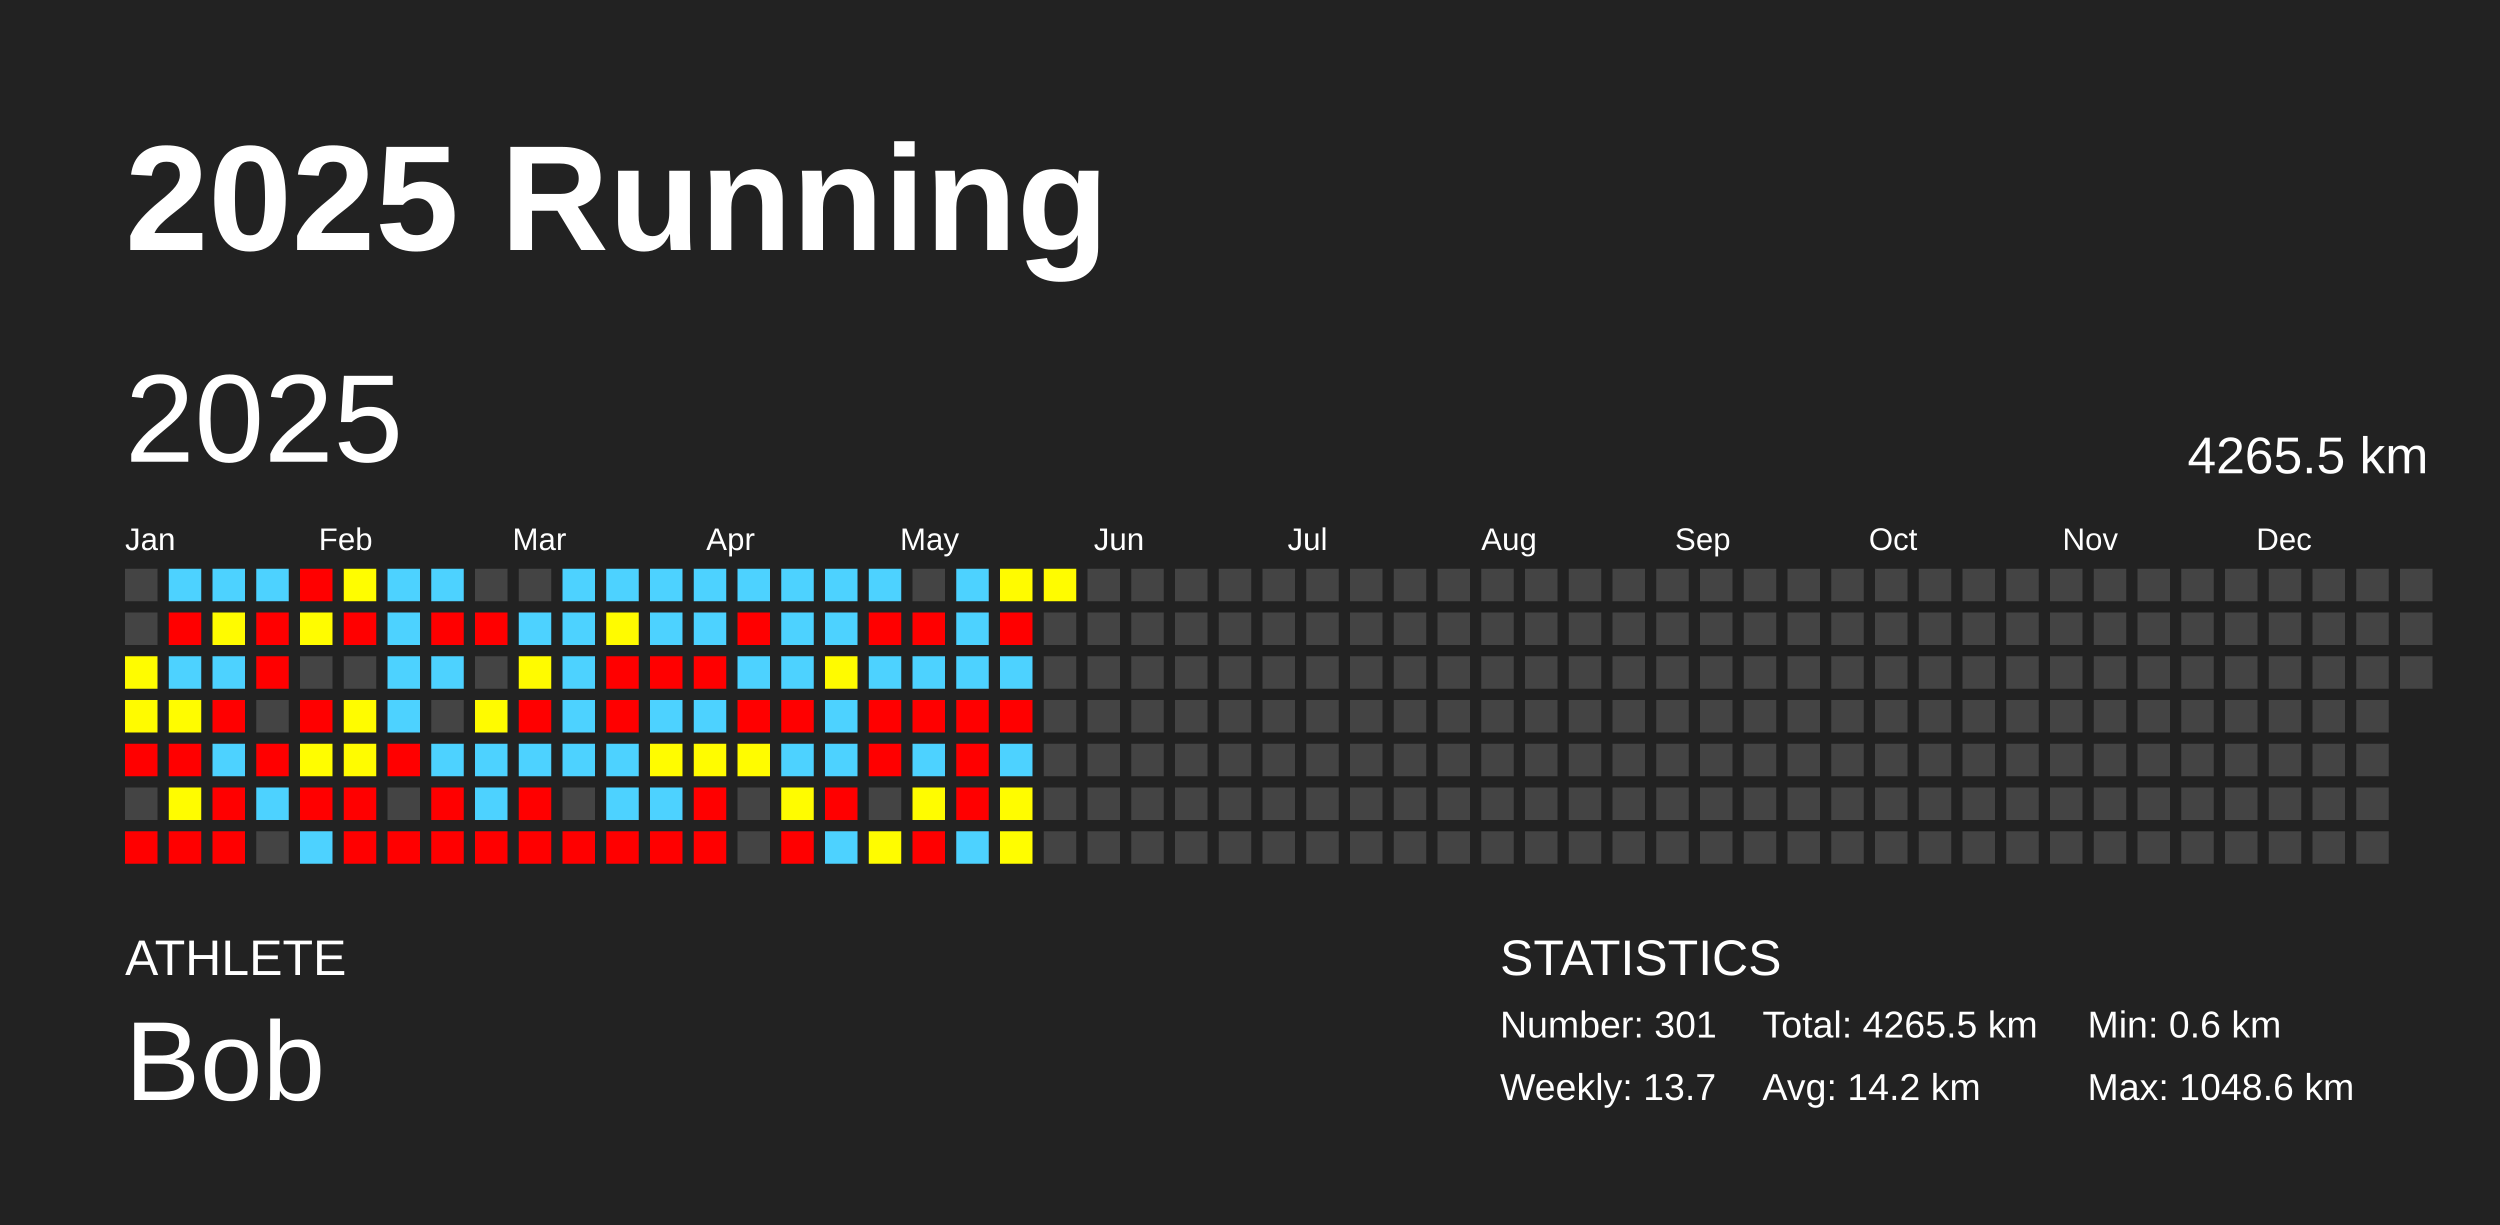
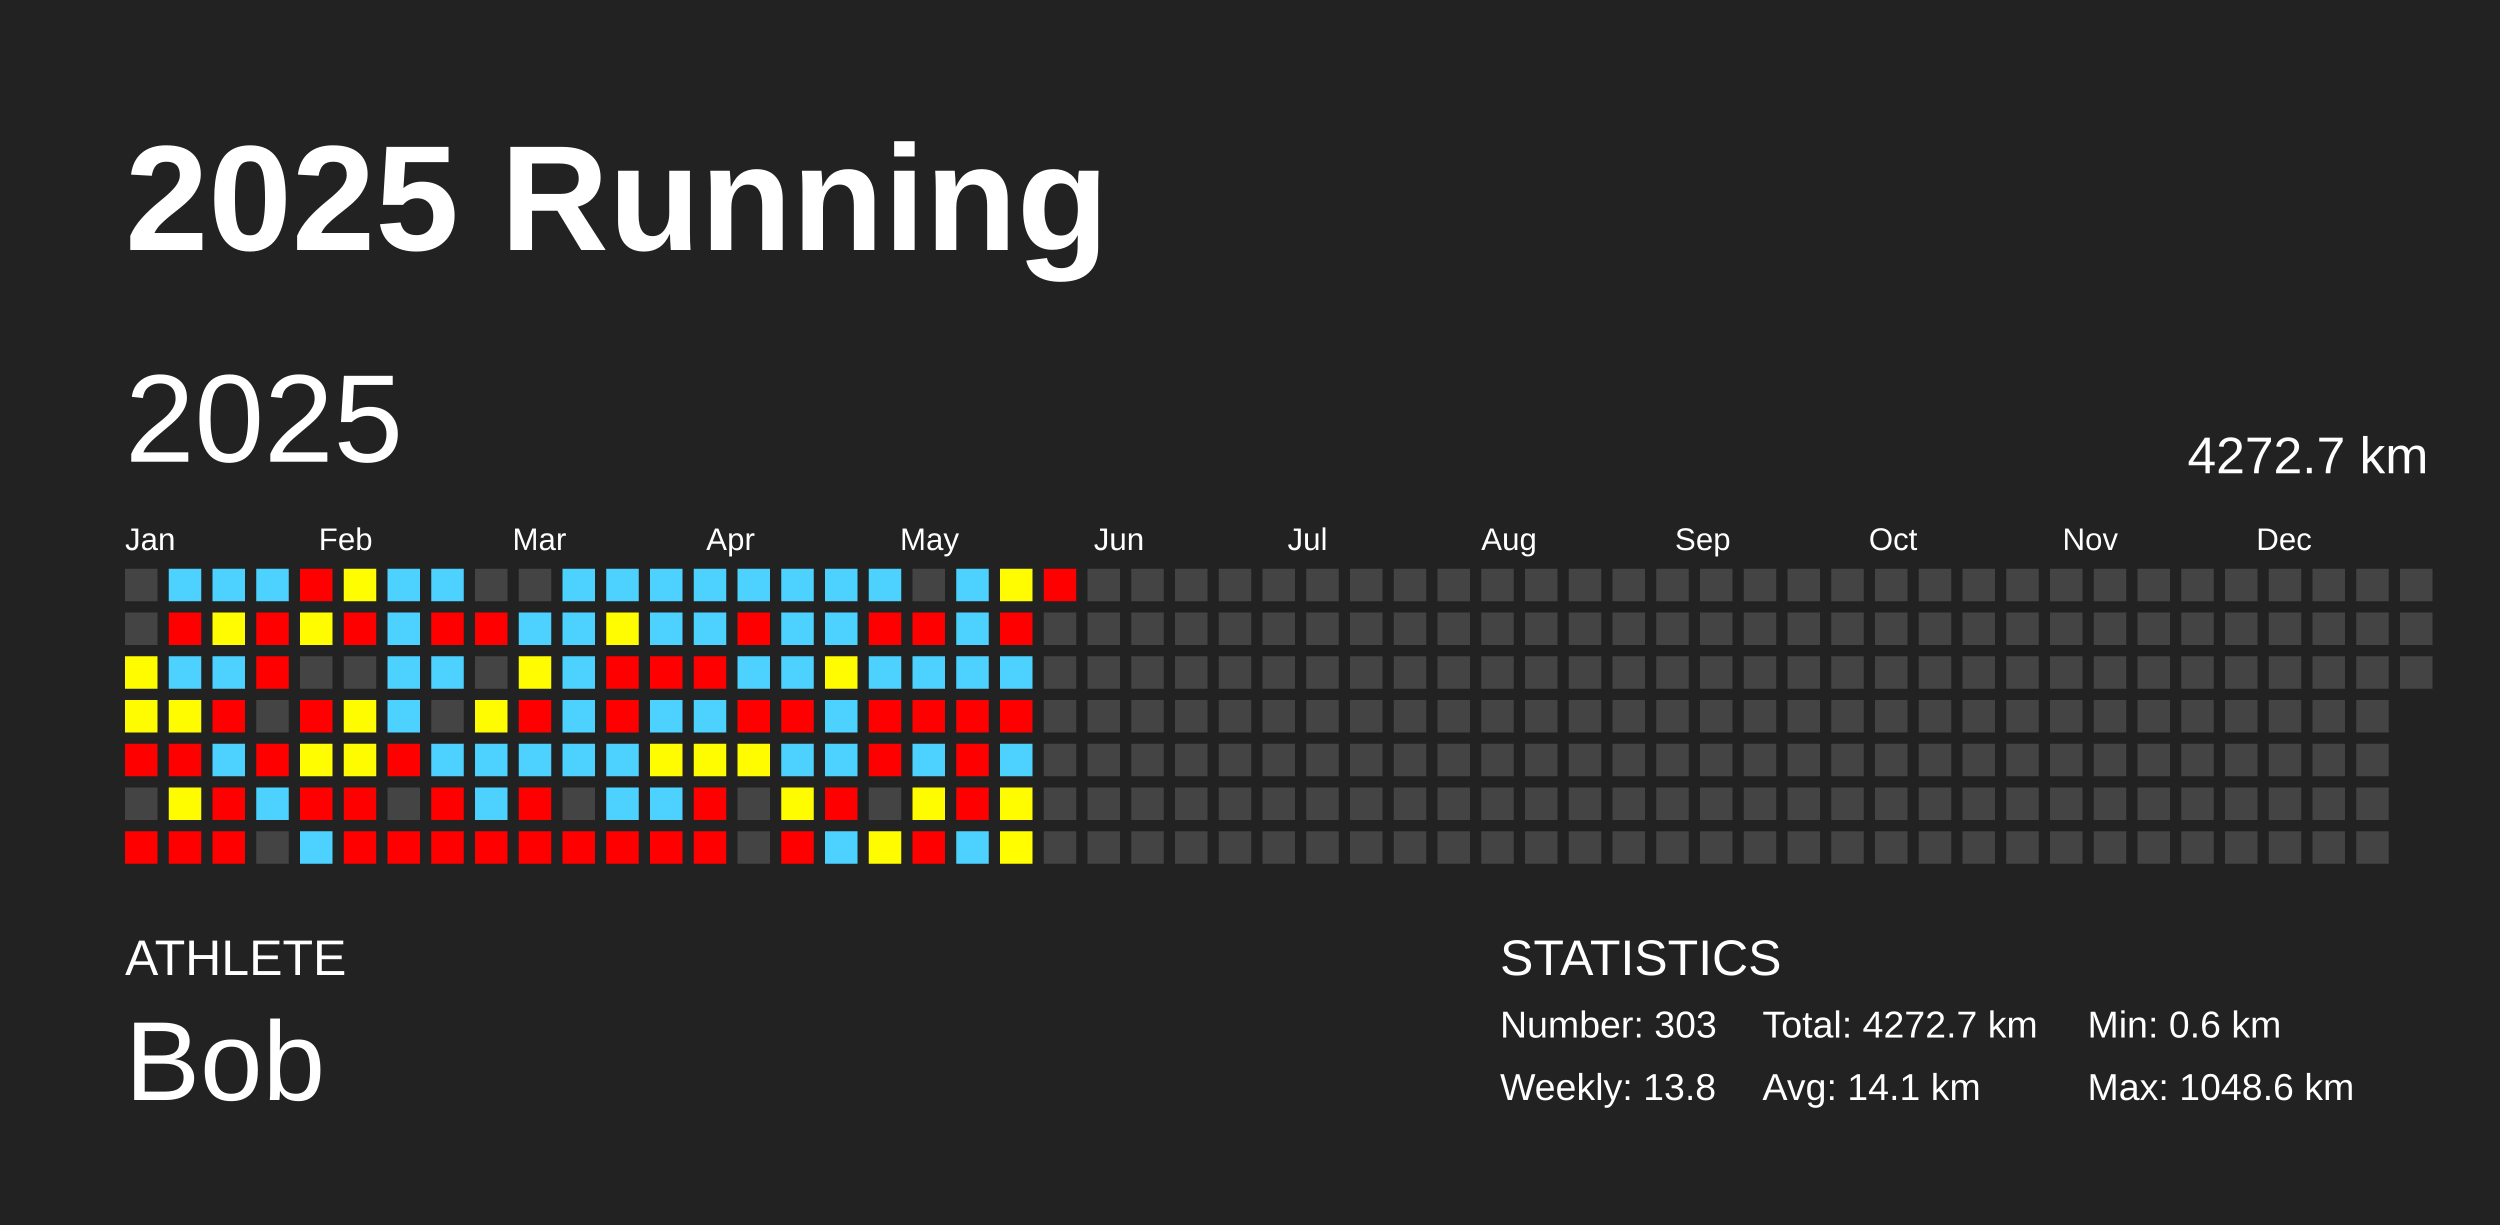
<svg xmlns="http://www.w3.org/2000/svg" baseProfile="full" height="98mm" version="1.1" viewBox="0,0,200,98" width="200mm">
  <defs />
  <rect fill="#222222" height="98" width="200" x="0" y="0" />
  <text fill="#FFFFFF" style="font-size:12px; font-family:Arial; font-weight:bold;" x="10" y="20">2025 Running</text>
  <text fill="#FFFFFF" style="font-size:4px; font-family:Arial" x="10" y="78">ATHLETE</text>
  <text fill="#FFFFFF" style="font-size:9px; font-family:Arial" x="10" y="88">Bob</text>
  <text fill="#FFFFFF" style="font-size:4px; font-family:Arial" x="120" y="78">STATISTICS</text>
-   <text fill="#FFFFFF" style="font-size:3px; font-family:Arial" x="120" y="83">Number: 301</text>
-   <text fill="#FFFFFF" style="font-size:3px; font-family:Arial" x="120" y="88">Weekly: 13.7</text>
-   <text fill="#FFFFFF" style="font-size:3px; font-family:Arial" x="141" y="83">Total: 4265.5 km</text>
-   <text fill="#FFFFFF" style="font-size:3px; font-family:Arial" x="141" y="88">Avg: 14.2 km</text>
+   <text fill="#FFFFFF" style="font-size:3px; font-family:Arial" x="120" y="83">Number: 303</text>
+   <text fill="#FFFFFF" style="font-size:3px; font-family:Arial" x="120" y="88">Weekly: 13.8</text>
+   <text fill="#FFFFFF" style="font-size:3px; font-family:Arial" x="141" y="83">Total: 4272.7 km</text>
+   <text fill="#FFFFFF" style="font-size:3px; font-family:Arial" x="141" y="88">Avg: 14.1 km</text>
  <text fill="#FFFFFF" style="font-size:3px; font-family:Arial" x="167" y="83">Min: 0.6 km</text>
  <text fill="#FFFFFF" style="font-size:3px; font-family:Arial" x="167" y="88">Max: 1048.6 km</text>
  <text dominant-baseline="hanging" fill="#FFFFFF" style="font-size:10.0px; font-family:Arial;" x="10" y="30">2025</text>
-   <text dominant-baseline="hanging" fill="#FFFFFF" style="font-size:4.125px; font-family:Arial;" x="175" y="35">4265.5 km</text>
+   <text dominant-baseline="hanging" fill="#FFFFFF" style="font-size:4.125px; font-family:Arial;" x="175" y="35">4272.7 km</text>
  <text fill="#FFFFFF" style="font-size:2.5px; font-family:Arial" x="10.0" y="44">Jan</text>
  <text fill="#FFFFFF" style="font-size:2.5px; font-family:Arial" x="25.5" y="44">Feb</text>
  <text fill="#FFFFFF" style="font-size:2.5px; font-family:Arial" x="41.0" y="44">Mar</text>
  <text fill="#FFFFFF" style="font-size:2.5px; font-family:Arial" x="56.5" y="44">Apr</text>
  <text fill="#FFFFFF" style="font-size:2.5px; font-family:Arial" x="72.0" y="44">May</text>
  <text fill="#FFFFFF" style="font-size:2.5px; font-family:Arial" x="87.5" y="44">Jun</text>
  <text fill="#FFFFFF" style="font-size:2.5px; font-family:Arial" x="103.0" y="44">Jul</text>
  <text fill="#FFFFFF" style="font-size:2.5px; font-family:Arial" x="118.5" y="44">Aug</text>
  <text fill="#FFFFFF" style="font-size:2.5px; font-family:Arial" x="134.0" y="44">Sep</text>
  <text fill="#FFFFFF" style="font-size:2.5px; font-family:Arial" x="149.5" y="44">Oct</text>
  <text fill="#FFFFFF" style="font-size:2.5px; font-family:Arial" x="165.0" y="44">Nov</text>
  <text fill="#FFFFFF" style="font-size:2.5px; font-family:Arial" x="180.5" y="44">Dec</text>
  <rect fill="#444444" height="2.6" width="2.6" x="10.0" y="45.5" />
  <rect fill="#444444" height="2.6" width="2.6" x="10.0" y="49.0" />
  <rect fill="#fffc00" height="2.6" width="2.6" x="10.0" y="52.5" />
  <rect fill="#fffb00" height="2.6" width="2.6" x="10.0" y="56.0" />
  <rect fill="red" height="2.6" width="2.6" x="10.0" y="59.5" />
  <rect fill="#444444" height="2.6" width="2.6" x="10.0" y="63.0" />
  <rect fill="red" height="2.6" width="2.6" x="10.0" y="66.5" />
  <rect fill="#4dd2ff" height="2.6" width="2.6" x="13.5" y="45.5" />
  <rect fill="red" height="2.6" width="2.6" x="13.5" y="49.0" />
  <rect fill="#4dd2ff" height="2.6" width="2.6" x="13.5" y="52.5" />
  <rect fill="#fffc00" height="2.6" width="2.6" x="13.5" y="56.0" />
  <rect fill="red" height="2.6" width="2.6" x="13.5" y="59.5" />
  <rect fill="#fffc00" height="2.6" width="2.6" x="13.5" y="63.0" />
  <rect fill="red" height="2.6" width="2.6" x="13.5" y="66.5" />
  <rect fill="#4dd2ff" height="2.6" width="2.6" x="17.0" y="45.5" />
  <rect fill="#fffb00" height="2.6" width="2.6" x="17.0" y="49.0" />
  <rect fill="#4dd2ff" height="2.6" width="2.6" x="17.0" y="52.5" />
  <rect fill="red" height="2.6" width="2.6" x="17.0" y="56.0" />
  <rect fill="#4dd2ff" height="2.6" width="2.6" x="17.0" y="59.5" />
  <rect fill="red" height="2.6" width="2.6" x="17.0" y="63.0" />
  <rect fill="red" height="2.6" width="2.6" x="17.0" y="66.5" />
  <rect fill="#4dd2ff" height="2.6" width="2.6" x="20.5" y="45.5" />
  <rect fill="red" height="2.6" width="2.6" x="20.5" y="49.0" />
  <rect fill="red" height="2.6" width="2.6" x="20.5" y="52.5" />
  <rect fill="#444444" height="2.6" width="2.6" x="20.5" y="56.0" />
  <rect fill="red" height="2.6" width="2.6" x="20.5" y="59.5" />
  <rect fill="#4dd2ff" height="2.6" width="2.6" x="20.5" y="63.0" />
  <rect fill="#444444" height="2.6" width="2.6" x="20.5" y="66.5" />
  <rect fill="red" height="2.6" width="2.6" x="24.0" y="45.5" />
  <rect fill="#fffc00" height="2.6" width="2.6" x="24.0" y="49.0" />
  <rect fill="#444444" height="2.6" width="2.6" x="24.0" y="52.5" />
  <rect fill="red" height="2.6" width="2.6" x="24.0" y="56.0" />
  <rect fill="#fffd00" height="2.6" width="2.6" x="24.0" y="59.5" />
  <rect fill="red" height="2.6" width="2.6" x="24.0" y="63.0" />
  <rect fill="#4dd2ff" height="2.6" width="2.6" x="24.0" y="66.5" />
  <rect fill="#fffd00" height="2.6" width="2.6" x="27.5" y="45.5" />
  <rect fill="red" height="2.6" width="2.6" x="27.5" y="49.0" />
  <rect fill="#444444" height="2.6" width="2.6" x="27.5" y="52.5" />
  <rect fill="#fffc00" height="2.6" width="2.6" x="27.5" y="56.0" />
  <rect fill="#fffc00" height="2.6" width="2.6" x="27.5" y="59.5" />
  <rect fill="red" height="2.6" width="2.6" x="27.5" y="63.0" />
  <rect fill="red" height="2.6" width="2.6" x="27.5" y="66.5" />
  <rect fill="#4dd2ff" height="2.6" width="2.6" x="31.0" y="45.5" />
  <rect fill="#4dd2ff" height="2.6" width="2.6" x="31.0" y="49.0" />
  <rect fill="#4dd2ff" height="2.6" width="2.6" x="31.0" y="52.5" />
  <rect fill="#4dd2ff" height="2.6" width="2.6" x="31.0" y="56.0" />
  <rect fill="red" height="2.6" width="2.6" x="31.0" y="59.5" />
  <rect fill="#444444" height="2.6" width="2.6" x="31.0" y="63.0" />
  <rect fill="red" height="2.6" width="2.6" x="31.0" y="66.5" />
  <rect fill="#4dd2ff" height="2.6" width="2.6" x="34.5" y="45.5" />
  <rect fill="red" height="2.6" width="2.6" x="34.5" y="49.0" />
  <rect fill="#4dd2ff" height="2.6" width="2.6" x="34.5" y="52.5" />
  <rect fill="#444444" height="2.6" width="2.6" x="34.5" y="56.0" />
  <rect fill="#4dd2ff" height="2.6" width="2.6" x="34.5" y="59.5" />
  <rect fill="red" height="2.6" width="2.6" x="34.5" y="63.0" />
  <rect fill="red" height="2.6" width="2.6" x="34.5" y="66.5" />
  <rect fill="#444444" height="2.6" width="2.6" x="38.0" y="45.5" />
  <rect fill="red" height="2.6" width="2.6" x="38.0" y="49.0" />
  <rect fill="#444444" height="2.6" width="2.6" x="38.0" y="52.5" />
  <rect fill="#fffb00" height="2.6" width="2.6" x="38.0" y="56.0" />
  <rect fill="#4dd2ff" height="2.6" width="2.6" x="38.0" y="59.5" />
  <rect fill="#4dd2ff" height="2.6" width="2.6" x="38.0" y="63.0" />
  <rect fill="red" height="2.6" width="2.6" x="38.0" y="66.5" />
  <rect fill="#444444" height="2.6" width="2.6" x="41.5" y="45.5" />
  <rect fill="#4dd2ff" height="2.6" width="2.6" x="41.5" y="49.0" />
  <rect fill="#fffb00" height="2.6" width="2.6" x="41.5" y="52.5" />
  <rect fill="red" height="2.6" width="2.6" x="41.5" y="56.0" />
  <rect fill="#4dd2ff" height="2.6" width="2.6" x="41.5" y="59.5" />
  <rect fill="red" height="2.6" width="2.6" x="41.5" y="63.0" />
  <rect fill="red" height="2.6" width="2.6" x="41.5" y="66.5" />
  <rect fill="#4dd2ff" height="2.6" width="2.6" x="45.0" y="45.5" />
  <rect fill="#4dd2ff" height="2.6" width="2.6" x="45.0" y="49.0" />
  <rect fill="#4dd2ff" height="2.6" width="2.6" x="45.0" y="52.5" />
  <rect fill="#4dd2ff" height="2.6" width="2.6" x="45.0" y="56.0" />
  <rect fill="#4dd2ff" height="2.6" width="2.6" x="45.0" y="59.5" />
  <rect fill="#444444" height="2.6" width="2.6" x="45.0" y="63.0" />
  <rect fill="red" height="2.6" width="2.6" x="45.0" y="66.5" />
  <rect fill="#4dd2ff" height="2.6" width="2.6" x="48.5" y="45.5" />
  <rect fill="#fffb00" height="2.6" width="2.6" x="48.5" y="49.0" />
  <rect fill="red" height="2.6" width="2.6" x="48.5" y="52.5" />
  <rect fill="red" height="2.6" width="2.6" x="48.5" y="56.0" />
  <rect fill="#4dd2ff" height="2.6" width="2.6" x="48.5" y="59.5" />
  <rect fill="#4dd2ff" height="2.6" width="2.6" x="48.5" y="63.0" />
  <rect fill="red" height="2.6" width="2.6" x="48.5" y="66.5" />
  <rect fill="#4dd2ff" height="2.6" width="2.6" x="52.0" y="45.5" />
  <rect fill="#4dd2ff" height="2.6" width="2.6" x="52.0" y="49.0" />
  <rect fill="red" height="2.6" width="2.6" x="52.0" y="52.5" />
  <rect fill="#4dd2ff" height="2.6" width="2.6" x="52.0" y="56.0" />
  <rect fill="#fffc00" height="2.6" width="2.6" x="52.0" y="59.5" />
  <rect fill="#4dd2ff" height="2.6" width="2.6" x="52.0" y="63.0" />
  <rect fill="red" height="2.6" width="2.6" x="52.0" y="66.5" />
  <rect fill="#4dd2ff" height="2.6" width="2.6" x="55.5" y="45.5" />
  <rect fill="#4dd2ff" height="2.6" width="2.6" x="55.5" y="49.0" />
  <rect fill="red" height="2.6" width="2.6" x="55.5" y="52.5" />
  <rect fill="#4dd2ff" height="2.6" width="2.6" x="55.5" y="56.0" />
  <rect fill="#fffc00" height="2.6" width="2.6" x="55.5" y="59.5" />
  <rect fill="red" height="2.6" width="2.6" x="55.5" y="63.0" />
  <rect fill="red" height="2.6" width="2.6" x="55.5" y="66.5" />
  <rect fill="#4dd2ff" height="2.6" width="2.6" x="59.0" y="45.5" />
  <rect fill="red" height="2.6" width="2.6" x="59.0" y="49.0" />
  <rect fill="#4dd2ff" height="2.6" width="2.6" x="59.0" y="52.5" />
  <rect fill="red" height="2.6" width="2.6" x="59.0" y="56.0" />
  <rect fill="#fffc00" height="2.6" width="2.6" x="59.0" y="59.5" />
  <rect fill="#444444" height="2.6" width="2.6" x="59.0" y="63.0" />
  <rect fill="#444444" height="2.6" width="2.6" x="59.0" y="66.5" />
  <rect fill="#4dd2ff" height="2.6" width="2.6" x="62.5" y="45.5" />
  <rect fill="#4dd2ff" height="2.6" width="2.6" x="62.5" y="49.0" />
  <rect fill="#4dd2ff" height="2.6" width="2.6" x="62.5" y="52.5" />
  <rect fill="red" height="2.6" width="2.6" x="62.5" y="56.0" />
  <rect fill="#4dd2ff" height="2.6" width="2.6" x="62.5" y="59.5" />
  <rect fill="#fffc00" height="2.6" width="2.6" x="62.5" y="63.0" />
  <rect fill="red" height="2.6" width="2.6" x="62.5" y="66.5" />
  <rect fill="#4dd2ff" height="2.6" width="2.6" x="66.0" y="45.5" />
  <rect fill="#4dd2ff" height="2.6" width="2.6" x="66.0" y="49.0" />
  <rect fill="#fffb00" height="2.6" width="2.6" x="66.0" y="52.5" />
  <rect fill="#4dd2ff" height="2.6" width="2.6" x="66.0" y="56.0" />
  <rect fill="#4dd2ff" height="2.6" width="2.6" x="66.0" y="59.5" />
  <rect fill="red" height="2.6" width="2.6" x="66.0" y="63.0" />
  <rect fill="#4dd2ff" height="2.6" width="2.6" x="66.0" y="66.5" />
  <rect fill="#4dd2ff" height="2.6" width="2.6" x="69.5" y="45.5" />
  <rect fill="red" height="2.6" width="2.6" x="69.5" y="49.0" />
  <rect fill="#4dd2ff" height="2.6" width="2.6" x="69.5" y="52.5" />
  <rect fill="red" height="2.6" width="2.6" x="69.5" y="56.0" />
  <rect fill="red" height="2.6" width="2.6" x="69.5" y="59.5" />
  <rect fill="#444444" height="2.6" width="2.6" x="69.5" y="63.0" />
  <rect fill="#fffc00" height="2.6" width="2.6" x="69.5" y="66.5" />
  <rect fill="#444444" height="2.6" width="2.6" x="73.0" y="45.5" />
  <rect fill="red" height="2.6" width="2.6" x="73.0" y="49.0" />
  <rect fill="#4dd2ff" height="2.6" width="2.6" x="73.0" y="52.5" />
  <rect fill="red" height="2.6" width="2.6" x="73.0" y="56.0" />
  <rect fill="#4dd2ff" height="2.6" width="2.6" x="73.0" y="59.5" />
  <rect fill="#fffc00" height="2.6" width="2.6" x="73.0" y="63.0" />
  <rect fill="red" height="2.6" width="2.6" x="73.0" y="66.5" />
  <rect fill="#4dd2ff" height="2.6" width="2.6" x="76.5" y="45.5" />
  <rect fill="#4dd2ff" height="2.6" width="2.6" x="76.5" y="49.0" />
  <rect fill="#4dd2ff" height="2.6" width="2.6" x="76.5" y="52.5" />
  <rect fill="red" height="2.6" width="2.6" x="76.5" y="56.0" />
  <rect fill="red" height="2.6" width="2.6" x="76.5" y="59.5" />
  <rect fill="red" height="2.6" width="2.6" x="76.5" y="63.0" />
  <rect fill="#4dd2ff" height="2.6" width="2.6" x="76.5" y="66.5" />
  <rect fill="#fffb00" height="2.6" width="2.6" x="80.0" y="45.5" />
  <rect fill="red" height="2.6" width="2.6" x="80.0" y="49.0" />
  <rect fill="#4dd2ff" height="2.6" width="2.6" x="80.0" y="52.5" />
  <rect fill="red" height="2.6" width="2.6" x="80.0" y="56.0" />
  <rect fill="#4dd2ff" height="2.6" width="2.6" x="80.0" y="59.5" />
  <rect fill="#fffc00" height="2.6" width="2.6" x="80.0" y="63.0" />
  <rect fill="#fffd00" height="2.6" width="2.6" x="80.0" y="66.5" />
-   <rect fill="#fffc00" height="2.6" width="2.6" x="83.5" y="45.5" />
+   <rect fill="red" height="2.6" width="2.6" x="83.5" y="45.5" />
  <rect fill="#444444" height="2.6" width="2.6" x="83.5" y="49.0" />
  <rect fill="#444444" height="2.6" width="2.6" x="83.5" y="52.5" />
  <rect fill="#444444" height="2.6" width="2.6" x="83.5" y="56.0" />
  <rect fill="#444444" height="2.6" width="2.6" x="83.5" y="59.5" />
  <rect fill="#444444" height="2.6" width="2.6" x="83.5" y="63.0" />
  <rect fill="#444444" height="2.6" width="2.6" x="83.5" y="66.5" />
  <rect fill="#444444" height="2.6" width="2.6" x="87.0" y="45.5" />
  <rect fill="#444444" height="2.6" width="2.6" x="87.0" y="49.0" />
  <rect fill="#444444" height="2.6" width="2.6" x="87.0" y="52.5" />
  <rect fill="#444444" height="2.6" width="2.6" x="87.0" y="56.0" />
  <rect fill="#444444" height="2.6" width="2.6" x="87.0" y="59.5" />
  <rect fill="#444444" height="2.6" width="2.6" x="87.0" y="63.0" />
  <rect fill="#444444" height="2.6" width="2.6" x="87.0" y="66.5" />
  <rect fill="#444444" height="2.6" width="2.6" x="90.5" y="45.5" />
  <rect fill="#444444" height="2.6" width="2.6" x="90.5" y="49.0" />
  <rect fill="#444444" height="2.6" width="2.6" x="90.5" y="52.5" />
  <rect fill="#444444" height="2.6" width="2.6" x="90.5" y="56.0" />
  <rect fill="#444444" height="2.6" width="2.6" x="90.5" y="59.5" />
  <rect fill="#444444" height="2.6" width="2.6" x="90.5" y="63.0" />
  <rect fill="#444444" height="2.6" width="2.6" x="90.5" y="66.5" />
  <rect fill="#444444" height="2.6" width="2.6" x="94.0" y="45.5" />
  <rect fill="#444444" height="2.6" width="2.6" x="94.0" y="49.0" />
  <rect fill="#444444" height="2.6" width="2.6" x="94.0" y="52.5" />
  <rect fill="#444444" height="2.6" width="2.6" x="94.0" y="56.0" />
  <rect fill="#444444" height="2.6" width="2.6" x="94.0" y="59.5" />
  <rect fill="#444444" height="2.6" width="2.6" x="94.0" y="63.0" />
  <rect fill="#444444" height="2.6" width="2.6" x="94.0" y="66.5" />
  <rect fill="#444444" height="2.6" width="2.6" x="97.5" y="45.5" />
  <rect fill="#444444" height="2.6" width="2.6" x="97.5" y="49.0" />
  <rect fill="#444444" height="2.6" width="2.6" x="97.5" y="52.5" />
  <rect fill="#444444" height="2.6" width="2.6" x="97.5" y="56.0" />
  <rect fill="#444444" height="2.6" width="2.6" x="97.5" y="59.5" />
  <rect fill="#444444" height="2.6" width="2.6" x="97.5" y="63.0" />
  <rect fill="#444444" height="2.6" width="2.6" x="97.5" y="66.5" />
  <rect fill="#444444" height="2.6" width="2.6" x="101.0" y="45.5" />
  <rect fill="#444444" height="2.6" width="2.6" x="101.0" y="49.0" />
  <rect fill="#444444" height="2.6" width="2.6" x="101.0" y="52.5" />
  <rect fill="#444444" height="2.6" width="2.6" x="101.0" y="56.0" />
  <rect fill="#444444" height="2.6" width="2.6" x="101.0" y="59.5" />
  <rect fill="#444444" height="2.6" width="2.6" x="101.0" y="63.0" />
  <rect fill="#444444" height="2.6" width="2.6" x="101.0" y="66.5" />
  <rect fill="#444444" height="2.6" width="2.6" x="104.5" y="45.5" />
  <rect fill="#444444" height="2.6" width="2.6" x="104.5" y="49.0" />
  <rect fill="#444444" height="2.6" width="2.6" x="104.5" y="52.5" />
  <rect fill="#444444" height="2.6" width="2.6" x="104.5" y="56.0" />
  <rect fill="#444444" height="2.6" width="2.6" x="104.5" y="59.5" />
  <rect fill="#444444" height="2.6" width="2.6" x="104.5" y="63.0" />
  <rect fill="#444444" height="2.6" width="2.6" x="104.5" y="66.5" />
  <rect fill="#444444" height="2.6" width="2.6" x="108.0" y="45.5" />
  <rect fill="#444444" height="2.6" width="2.6" x="108.0" y="49.0" />
  <rect fill="#444444" height="2.6" width="2.6" x="108.0" y="52.5" />
  <rect fill="#444444" height="2.6" width="2.6" x="108.0" y="56.0" />
  <rect fill="#444444" height="2.6" width="2.6" x="108.0" y="59.5" />
  <rect fill="#444444" height="2.6" width="2.6" x="108.0" y="63.0" />
  <rect fill="#444444" height="2.6" width="2.6" x="108.0" y="66.5" />
  <rect fill="#444444" height="2.6" width="2.6" x="111.5" y="45.5" />
  <rect fill="#444444" height="2.6" width="2.6" x="111.5" y="49.0" />
  <rect fill="#444444" height="2.6" width="2.6" x="111.5" y="52.5" />
  <rect fill="#444444" height="2.6" width="2.6" x="111.5" y="56.0" />
  <rect fill="#444444" height="2.6" width="2.6" x="111.5" y="59.5" />
  <rect fill="#444444" height="2.6" width="2.6" x="111.5" y="63.0" />
  <rect fill="#444444" height="2.6" width="2.6" x="111.5" y="66.5" />
  <rect fill="#444444" height="2.6" width="2.6" x="115.0" y="45.5" />
  <rect fill="#444444" height="2.6" width="2.6" x="115.0" y="49.0" />
  <rect fill="#444444" height="2.6" width="2.6" x="115.0" y="52.5" />
  <rect fill="#444444" height="2.6" width="2.6" x="115.0" y="56.0" />
  <rect fill="#444444" height="2.6" width="2.6" x="115.0" y="59.5" />
  <rect fill="#444444" height="2.6" width="2.6" x="115.0" y="63.0" />
  <rect fill="#444444" height="2.6" width="2.6" x="115.0" y="66.5" />
  <rect fill="#444444" height="2.6" width="2.6" x="118.5" y="45.5" />
  <rect fill="#444444" height="2.6" width="2.6" x="118.5" y="49.0" />
  <rect fill="#444444" height="2.6" width="2.6" x="118.5" y="52.5" />
  <rect fill="#444444" height="2.6" width="2.6" x="118.5" y="56.0" />
  <rect fill="#444444" height="2.6" width="2.6" x="118.5" y="59.5" />
  <rect fill="#444444" height="2.6" width="2.6" x="118.5" y="63.0" />
  <rect fill="#444444" height="2.6" width="2.6" x="118.5" y="66.5" />
  <rect fill="#444444" height="2.6" width="2.6" x="122.0" y="45.5" />
  <rect fill="#444444" height="2.6" width="2.6" x="122.0" y="49.0" />
  <rect fill="#444444" height="2.6" width="2.6" x="122.0" y="52.5" />
  <rect fill="#444444" height="2.6" width="2.6" x="122.0" y="56.0" />
  <rect fill="#444444" height="2.6" width="2.6" x="122.0" y="59.5" />
  <rect fill="#444444" height="2.6" width="2.6" x="122.0" y="63.0" />
  <rect fill="#444444" height="2.6" width="2.6" x="122.0" y="66.5" />
  <rect fill="#444444" height="2.6" width="2.6" x="125.5" y="45.5" />
  <rect fill="#444444" height="2.6" width="2.6" x="125.5" y="49.0" />
  <rect fill="#444444" height="2.6" width="2.6" x="125.5" y="52.5" />
  <rect fill="#444444" height="2.6" width="2.6" x="125.5" y="56.0" />
  <rect fill="#444444" height="2.6" width="2.6" x="125.5" y="59.5" />
  <rect fill="#444444" height="2.6" width="2.6" x="125.5" y="63.0" />
  <rect fill="#444444" height="2.6" width="2.6" x="125.5" y="66.5" />
  <rect fill="#444444" height="2.6" width="2.6" x="129.0" y="45.5" />
  <rect fill="#444444" height="2.6" width="2.6" x="129.0" y="49.0" />
  <rect fill="#444444" height="2.6" width="2.6" x="129.0" y="52.5" />
  <rect fill="#444444" height="2.6" width="2.6" x="129.0" y="56.0" />
  <rect fill="#444444" height="2.6" width="2.6" x="129.0" y="59.5" />
  <rect fill="#444444" height="2.6" width="2.6" x="129.0" y="63.0" />
  <rect fill="#444444" height="2.6" width="2.6" x="129.0" y="66.5" />
  <rect fill="#444444" height="2.6" width="2.6" x="132.5" y="45.5" />
  <rect fill="#444444" height="2.6" width="2.6" x="132.5" y="49.0" />
  <rect fill="#444444" height="2.6" width="2.6" x="132.5" y="52.5" />
  <rect fill="#444444" height="2.6" width="2.6" x="132.5" y="56.0" />
  <rect fill="#444444" height="2.6" width="2.6" x="132.5" y="59.5" />
  <rect fill="#444444" height="2.6" width="2.6" x="132.5" y="63.0" />
  <rect fill="#444444" height="2.6" width="2.6" x="132.5" y="66.5" />
  <rect fill="#444444" height="2.6" width="2.6" x="136.0" y="45.5" />
  <rect fill="#444444" height="2.6" width="2.6" x="136.0" y="49.0" />
  <rect fill="#444444" height="2.6" width="2.6" x="136.0" y="52.5" />
  <rect fill="#444444" height="2.6" width="2.6" x="136.0" y="56.0" />
  <rect fill="#444444" height="2.6" width="2.6" x="136.0" y="59.5" />
  <rect fill="#444444" height="2.6" width="2.6" x="136.0" y="63.0" />
  <rect fill="#444444" height="2.6" width="2.6" x="136.0" y="66.5" />
  <rect fill="#444444" height="2.6" width="2.6" x="139.5" y="45.5" />
  <rect fill="#444444" height="2.6" width="2.6" x="139.5" y="49.0" />
  <rect fill="#444444" height="2.6" width="2.6" x="139.5" y="52.5" />
  <rect fill="#444444" height="2.6" width="2.6" x="139.5" y="56.0" />
  <rect fill="#444444" height="2.6" width="2.6" x="139.5" y="59.5" />
  <rect fill="#444444" height="2.6" width="2.6" x="139.5" y="63.0" />
  <rect fill="#444444" height="2.6" width="2.6" x="139.5" y="66.5" />
  <rect fill="#444444" height="2.6" width="2.6" x="143.0" y="45.5" />
  <rect fill="#444444" height="2.6" width="2.6" x="143.0" y="49.0" />
  <rect fill="#444444" height="2.6" width="2.6" x="143.0" y="52.5" />
  <rect fill="#444444" height="2.6" width="2.6" x="143.0" y="56.0" />
  <rect fill="#444444" height="2.6" width="2.6" x="143.0" y="59.5" />
  <rect fill="#444444" height="2.6" width="2.6" x="143.0" y="63.0" />
  <rect fill="#444444" height="2.6" width="2.6" x="143.0" y="66.5" />
  <rect fill="#444444" height="2.6" width="2.6" x="146.5" y="45.5" />
  <rect fill="#444444" height="2.6" width="2.6" x="146.5" y="49.0" />
  <rect fill="#444444" height="2.6" width="2.6" x="146.5" y="52.5" />
  <rect fill="#444444" height="2.6" width="2.6" x="146.5" y="56.0" />
  <rect fill="#444444" height="2.6" width="2.6" x="146.5" y="59.5" />
  <rect fill="#444444" height="2.6" width="2.6" x="146.5" y="63.0" />
  <rect fill="#444444" height="2.6" width="2.6" x="146.5" y="66.5" />
  <rect fill="#444444" height="2.6" width="2.6" x="150.0" y="45.5" />
  <rect fill="#444444" height="2.6" width="2.6" x="150.0" y="49.0" />
  <rect fill="#444444" height="2.6" width="2.6" x="150.0" y="52.5" />
  <rect fill="#444444" height="2.6" width="2.6" x="150.0" y="56.0" />
  <rect fill="#444444" height="2.6" width="2.6" x="150.0" y="59.5" />
  <rect fill="#444444" height="2.6" width="2.6" x="150.0" y="63.0" />
  <rect fill="#444444" height="2.6" width="2.6" x="150.0" y="66.5" />
  <rect fill="#444444" height="2.6" width="2.6" x="153.5" y="45.5" />
  <rect fill="#444444" height="2.6" width="2.6" x="153.5" y="49.0" />
  <rect fill="#444444" height="2.6" width="2.6" x="153.5" y="52.5" />
  <rect fill="#444444" height="2.6" width="2.6" x="153.5" y="56.0" />
  <rect fill="#444444" height="2.6" width="2.6" x="153.5" y="59.5" />
  <rect fill="#444444" height="2.6" width="2.6" x="153.5" y="63.0" />
  <rect fill="#444444" height="2.6" width="2.6" x="153.5" y="66.5" />
  <rect fill="#444444" height="2.6" width="2.6" x="157.0" y="45.5" />
  <rect fill="#444444" height="2.6" width="2.6" x="157.0" y="49.0" />
  <rect fill="#444444" height="2.6" width="2.6" x="157.0" y="52.5" />
  <rect fill="#444444" height="2.6" width="2.6" x="157.0" y="56.0" />
  <rect fill="#444444" height="2.6" width="2.6" x="157.0" y="59.5" />
  <rect fill="#444444" height="2.6" width="2.6" x="157.0" y="63.0" />
  <rect fill="#444444" height="2.6" width="2.6" x="157.0" y="66.5" />
  <rect fill="#444444" height="2.6" width="2.6" x="160.5" y="45.5" />
  <rect fill="#444444" height="2.6" width="2.6" x="160.5" y="49.0" />
  <rect fill="#444444" height="2.6" width="2.6" x="160.5" y="52.5" />
  <rect fill="#444444" height="2.6" width="2.6" x="160.5" y="56.0" />
  <rect fill="#444444" height="2.6" width="2.6" x="160.5" y="59.5" />
  <rect fill="#444444" height="2.6" width="2.6" x="160.5" y="63.0" />
  <rect fill="#444444" height="2.6" width="2.6" x="160.5" y="66.5" />
  <rect fill="#444444" height="2.6" width="2.6" x="164.0" y="45.5" />
  <rect fill="#444444" height="2.6" width="2.6" x="164.0" y="49.0" />
  <rect fill="#444444" height="2.6" width="2.6" x="164.0" y="52.5" />
  <rect fill="#444444" height="2.6" width="2.6" x="164.0" y="56.0" />
  <rect fill="#444444" height="2.6" width="2.6" x="164.0" y="59.5" />
  <rect fill="#444444" height="2.6" width="2.6" x="164.0" y="63.0" />
  <rect fill="#444444" height="2.6" width="2.6" x="164.0" y="66.5" />
  <rect fill="#444444" height="2.6" width="2.6" x="167.5" y="45.5" />
  <rect fill="#444444" height="2.6" width="2.6" x="167.5" y="49.0" />
  <rect fill="#444444" height="2.6" width="2.6" x="167.5" y="52.5" />
  <rect fill="#444444" height="2.6" width="2.6" x="167.5" y="56.0" />
  <rect fill="#444444" height="2.6" width="2.6" x="167.5" y="59.5" />
  <rect fill="#444444" height="2.6" width="2.6" x="167.5" y="63.0" />
  <rect fill="#444444" height="2.6" width="2.6" x="167.5" y="66.5" />
  <rect fill="#444444" height="2.6" width="2.6" x="171.0" y="45.5" />
  <rect fill="#444444" height="2.6" width="2.6" x="171.0" y="49.0" />
  <rect fill="#444444" height="2.6" width="2.6" x="171.0" y="52.5" />
  <rect fill="#444444" height="2.6" width="2.6" x="171.0" y="56.0" />
  <rect fill="#444444" height="2.6" width="2.6" x="171.0" y="59.5" />
  <rect fill="#444444" height="2.6" width="2.6" x="171.0" y="63.0" />
  <rect fill="#444444" height="2.6" width="2.6" x="171.0" y="66.5" />
  <rect fill="#444444" height="2.6" width="2.6" x="174.5" y="45.5" />
  <rect fill="#444444" height="2.6" width="2.6" x="174.5" y="49.0" />
  <rect fill="#444444" height="2.6" width="2.6" x="174.5" y="52.5" />
  <rect fill="#444444" height="2.6" width="2.6" x="174.5" y="56.0" />
  <rect fill="#444444" height="2.6" width="2.6" x="174.5" y="59.5" />
  <rect fill="#444444" height="2.6" width="2.6" x="174.5" y="63.0" />
  <rect fill="#444444" height="2.6" width="2.6" x="174.5" y="66.5" />
  <rect fill="#444444" height="2.6" width="2.6" x="178.0" y="45.5" />
  <rect fill="#444444" height="2.6" width="2.6" x="178.0" y="49.0" />
  <rect fill="#444444" height="2.6" width="2.6" x="178.0" y="52.5" />
  <rect fill="#444444" height="2.6" width="2.6" x="178.0" y="56.0" />
  <rect fill="#444444" height="2.6" width="2.6" x="178.0" y="59.5" />
  <rect fill="#444444" height="2.6" width="2.6" x="178.0" y="63.0" />
  <rect fill="#444444" height="2.6" width="2.6" x="178.0" y="66.5" />
  <rect fill="#444444" height="2.6" width="2.6" x="181.5" y="45.5" />
  <rect fill="#444444" height="2.6" width="2.6" x="181.5" y="49.0" />
  <rect fill="#444444" height="2.6" width="2.6" x="181.5" y="52.5" />
  <rect fill="#444444" height="2.6" width="2.6" x="181.5" y="56.0" />
  <rect fill="#444444" height="2.6" width="2.6" x="181.5" y="59.5" />
  <rect fill="#444444" height="2.6" width="2.6" x="181.5" y="63.0" />
  <rect fill="#444444" height="2.6" width="2.6" x="181.5" y="66.5" />
  <rect fill="#444444" height="2.6" width="2.6" x="185.0" y="45.5" />
  <rect fill="#444444" height="2.6" width="2.6" x="185.0" y="49.0" />
  <rect fill="#444444" height="2.6" width="2.6" x="185.0" y="52.5" />
  <rect fill="#444444" height="2.6" width="2.6" x="185.0" y="56.0" />
  <rect fill="#444444" height="2.6" width="2.6" x="185.0" y="59.5" />
  <rect fill="#444444" height="2.6" width="2.6" x="185.0" y="63.0" />
  <rect fill="#444444" height="2.6" width="2.6" x="185.0" y="66.5" />
  <rect fill="#444444" height="2.6" width="2.6" x="188.5" y="45.5" />
  <rect fill="#444444" height="2.6" width="2.6" x="188.5" y="49.0" />
  <rect fill="#444444" height="2.6" width="2.6" x="188.5" y="52.5" />
  <rect fill="#444444" height="2.6" width="2.6" x="188.5" y="56.0" />
  <rect fill="#444444" height="2.6" width="2.6" x="188.5" y="59.5" />
  <rect fill="#444444" height="2.6" width="2.6" x="188.5" y="63.0" />
  <rect fill="#444444" height="2.6" width="2.6" x="188.5" y="66.5" />
  <rect fill="#444444" height="2.6" width="2.6" x="192.0" y="45.5" />
  <rect fill="#444444" height="2.6" width="2.6" x="192.0" y="49.0" />
  <rect fill="#444444" height="2.6" width="2.6" x="192.0" y="52.5" />
</svg>
